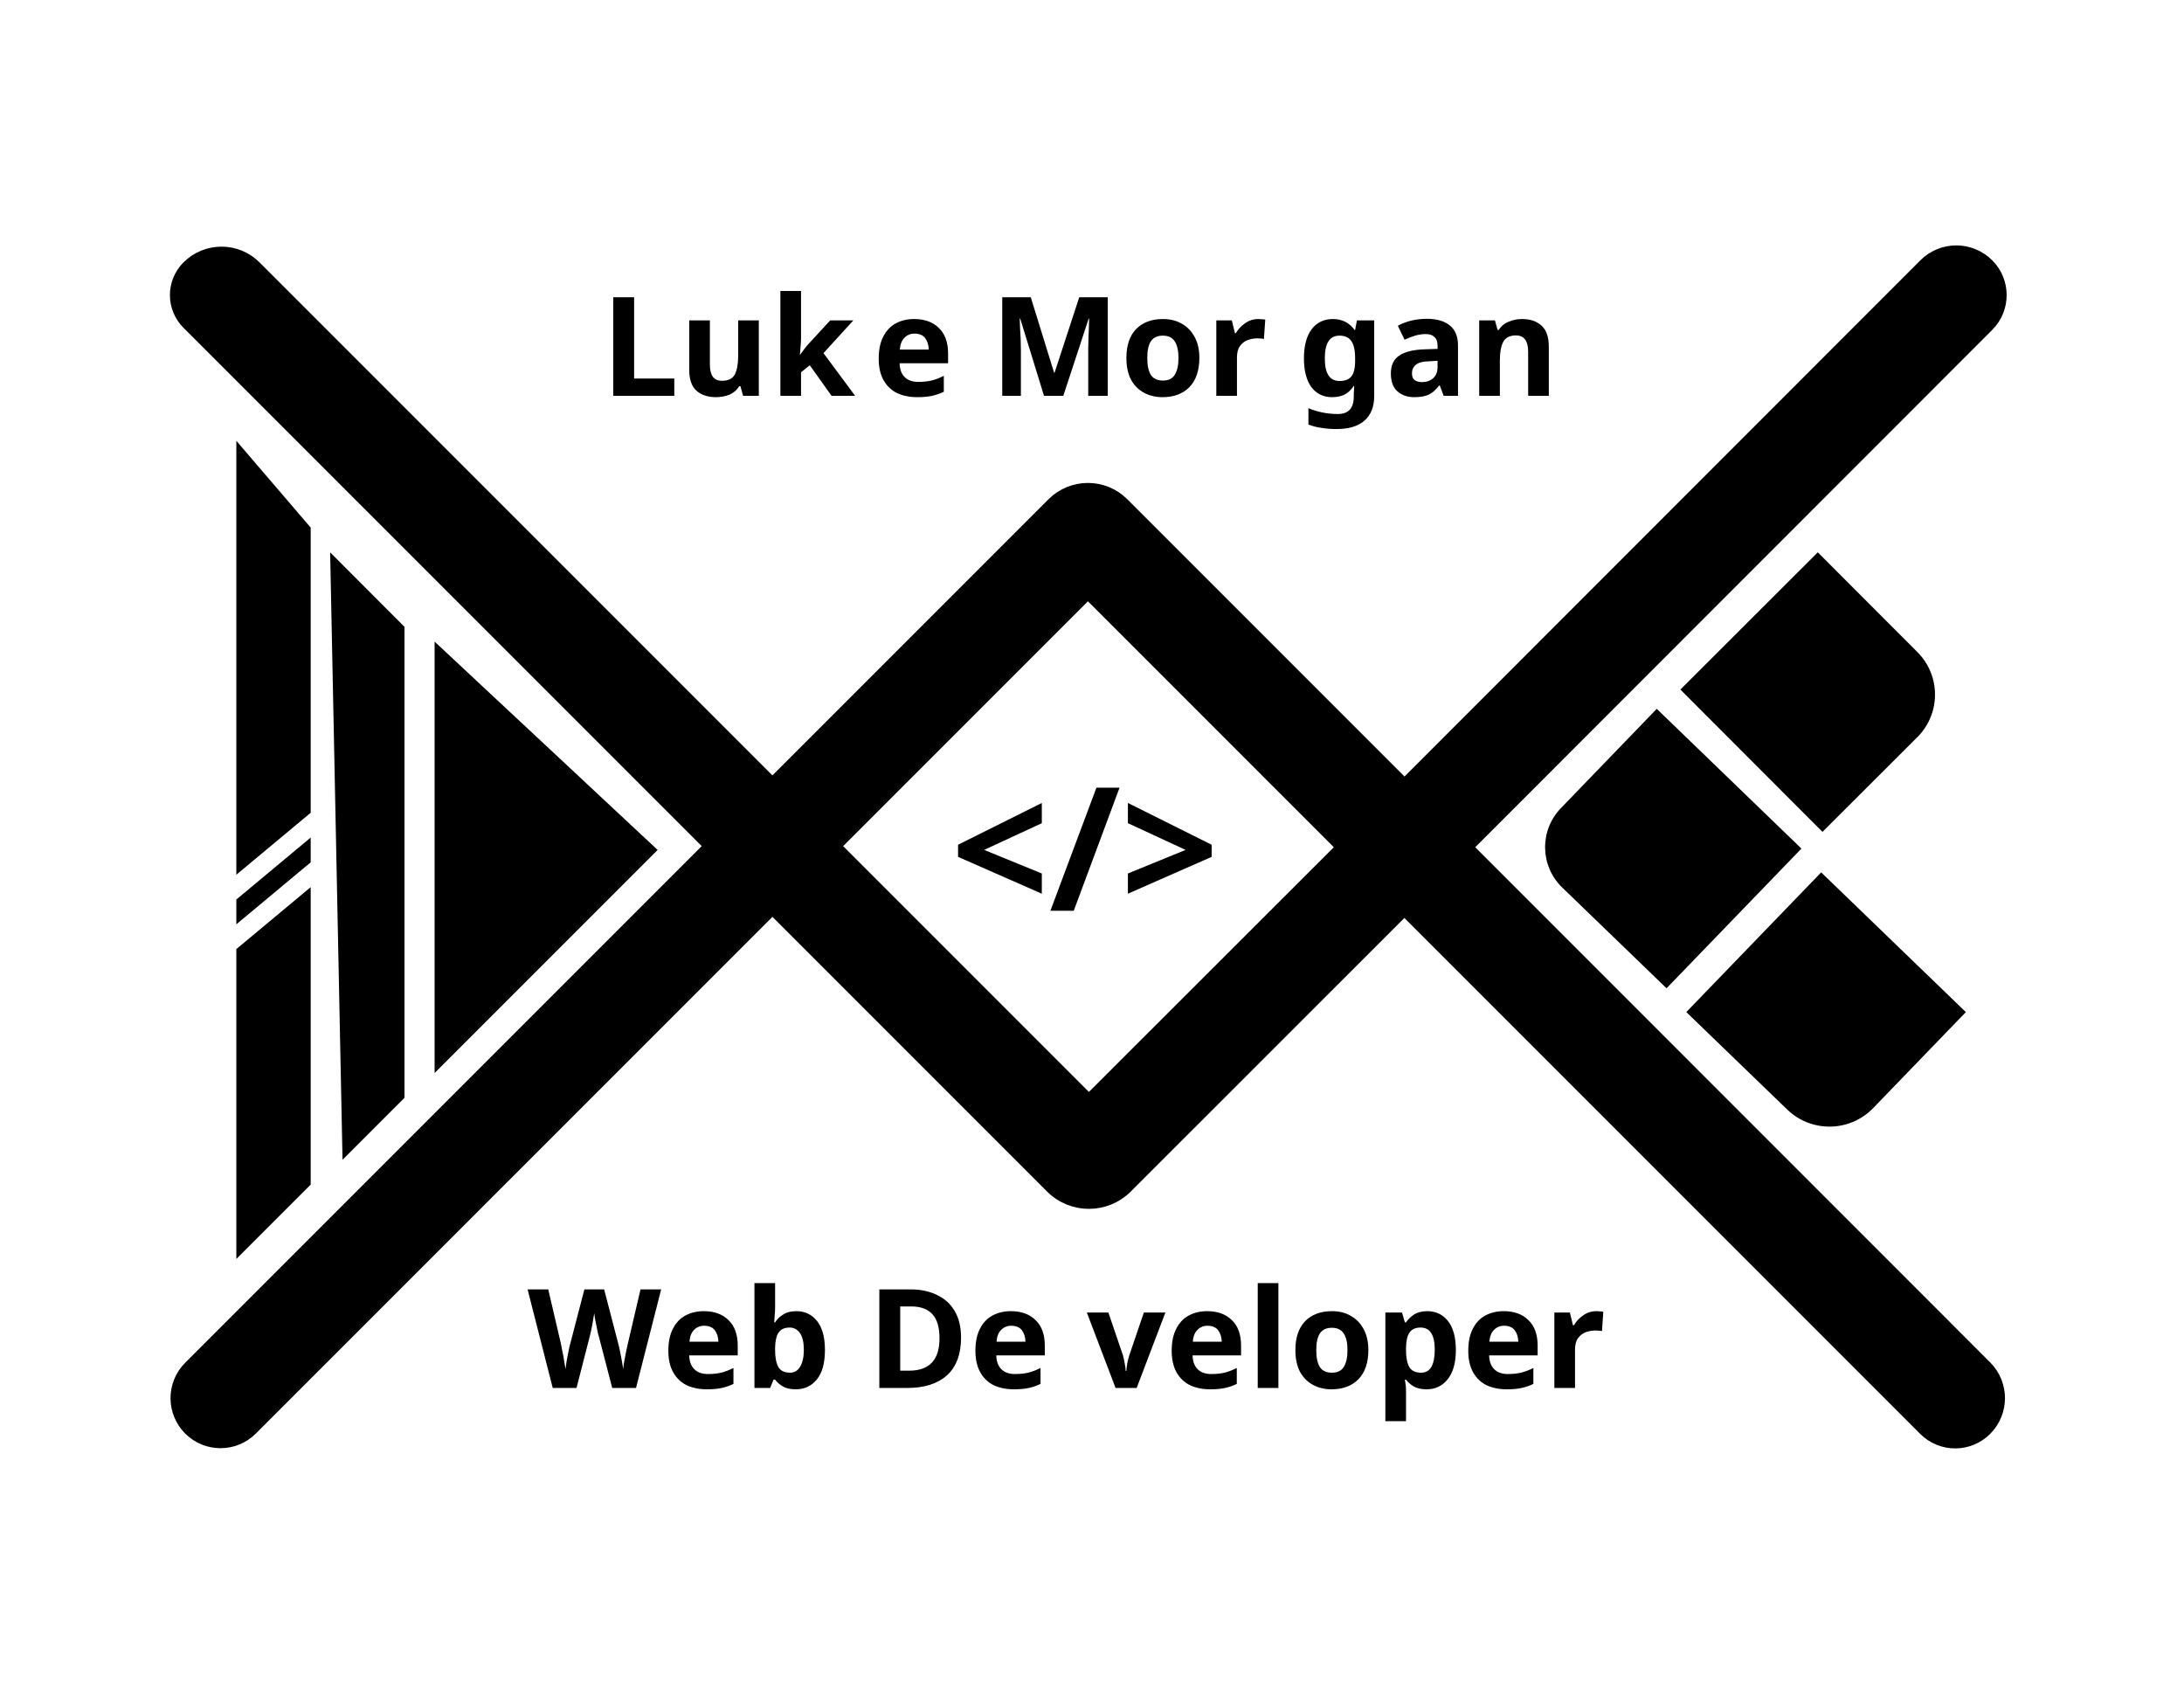
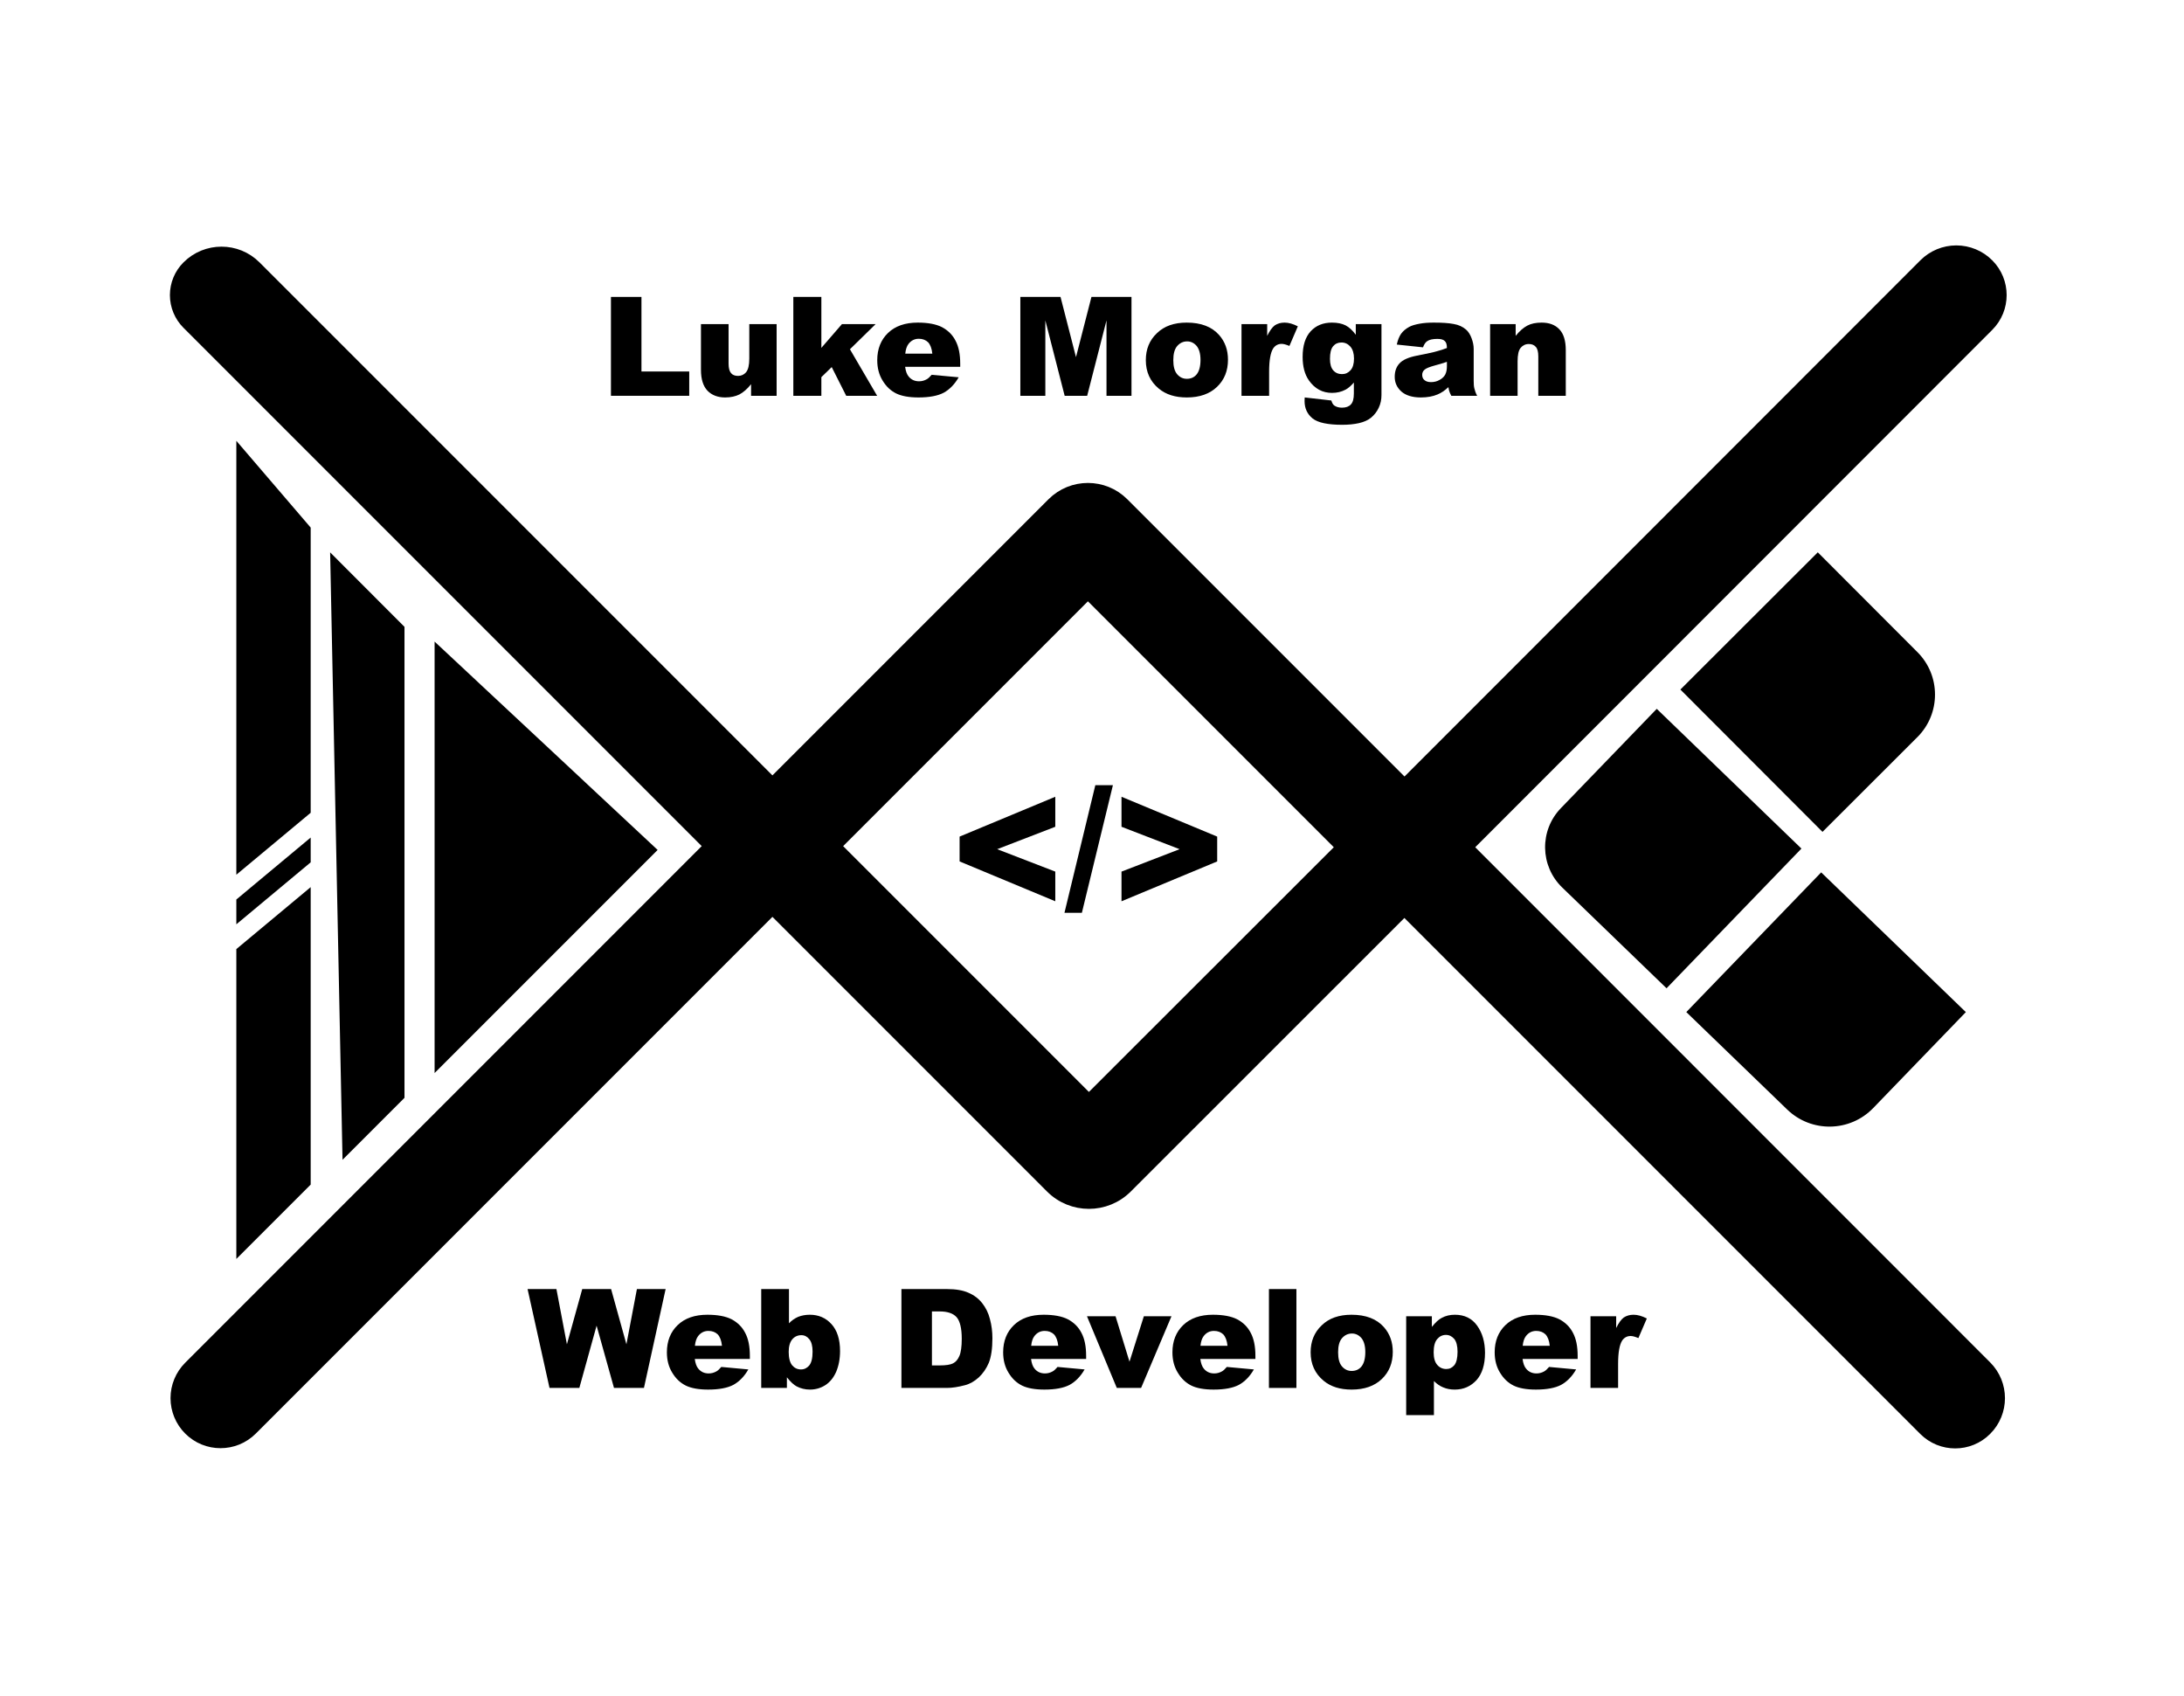
<svg xmlns="http://www.w3.org/2000/svg" width="100%" height="100%" viewBox="0 0 152 118" version="1.1" xml:space="preserve" style="fill-rule:evenodd;clip-rule:evenodd;stroke-miterlimit:10;">
  <g transform="matrix(0.862404,0,0,0.862404,10.4229,14.8501)">
    <path d="M148.338,9.043C149.692,7.688 149.692,5.492 148.337,4.137C148.337,4.137 148.336,4.136 148.336,4.136C147.661,3.461 146.745,3.081 145.79,3.081C144.835,3.082 143.92,3.461 143.245,4.136C133.795,13.591 101.26,46.14 101.26,46.14C101.26,46.14 85.188,30.068 78.538,23.418C76.976,21.856 74.444,21.856 72.882,23.418C66.25,30.05 50.25,46.05 50.25,46.05C50.25,46.05 18.164,13.964 8.507,4.307C7.007,2.807 4.573,2.807 3.073,4.307C3.072,4.308 3.072,4.308 3.071,4.309C2.466,4.914 2.126,5.734 2.126,6.59C2.126,7.446 2.466,8.266 3.071,8.871C12.153,17.953 45.25,51.05 45.25,51.05C45.25,51.05 12.605,83.695 3.211,93.089C2.548,93.752 2.175,94.652 2.175,95.59C2.175,96.528 2.548,97.428 3.211,98.091C3.211,98.091 3.212,98.092 3.213,98.093C4.592,99.472 6.828,99.472 8.207,98.093C17.597,88.703 50.25,56.05 50.25,56.05C50.25,56.05 66,71.8 72.764,78.564C74.435,80.235 77.145,80.235 78.817,78.564C85.565,71.819 101.25,56.14 101.25,56.14C101.25,56.14 133.898,88.788 143.234,98.124C144.596,99.486 146.804,99.486 148.166,98.124C148.167,98.123 148.168,98.122 148.168,98.122C149.567,96.723 149.567,94.456 148.169,93.058C138.748,83.636 106.26,51.14 106.26,51.14C106.26,51.14 139.01,18.375 148.338,9.043ZM75.79,71.59L55.25,51.05L75.71,30.59L96.26,51.14L75.79,71.59Z" style="fill-rule:nonzero;stroke:black;stroke-width:1px;" />
  </g>
  <g transform="matrix(0.862404,0,0,0.862404,10.5925,14.9951)">
    <path d="M123.327,38.249L134.415,27.176C134.415,27.176 139.079,31.847 142.458,35.231C144.35,37.125 144.347,40.194 142.453,42.086C139.196,45.338 134.795,49.733 134.795,49.733L123.327,38.249ZM40.79,51.19L22.79,69.19L22.79,34.38M20.36,33.19L14.36,27.18L15.36,76.19L20.36,71.19M12.79,25.18L6.79,18.18L6.79,53.19L12.79,48.19M6.79,55.19L12.79,50.19L12.79,52.19L6.79,57.19M6.79,59.19L12.79,54.19L12.79,78.19L6.79,84.19M113.791,54.222C111.993,52.486 111.943,49.62 113.679,47.822C116.894,44.492 121.42,39.805 121.42,39.805L133.095,51.08L122.21,62.352C122.21,62.352 117.246,57.558 113.791,54.222ZM123.804,64.272L134.689,53L146.364,64.274C146.364,64.274 142.083,68.707 138.891,72.013C137.006,73.964 133.897,74.019 131.946,72.134C128.51,68.816 123.804,64.272 123.804,64.272Z" style="fill-rule:nonzero;" />
  </g>
  <g transform="matrix(1,0,0,1,-0.180449,7.95916)">
-     <text x="66.342px" y="55.414px" style="font-family:'Arial-Black', 'Arial Black', sans-serif;font-weight:900;font-size:12px;">&lt;/&gt;</text>
+     <g transform="matrix(12,0,0,12,66.3416,55.4138)">
+       <path d="M0.607,-0.055L0.052,-0.286L0.052,-0.43L0.607,-0.661L0.607,-0.487L0.27,-0.357L0.607,-0.227L0.607,-0.055Z" style="fill-rule:nonzero;" />
+     </g>
+     <g transform="matrix(12,0,0,12,74.2635,55.4138)">
+       <path d="M0.179,-0.728L0.281,-0.728L0.101,0.012L0,0.012L0.179,-0.728Z" style="fill-rule:nonzero;" />
+     </g>
+     <g transform="matrix(12,0,0,12,77.5974,55.4138)">
+       <path d="M0.053,-0.055L0.608,-0.286L0.608,-0.43L0.053,-0.661L0.053,-0.487L0.39,-0.357L0.053,-0.227L0.053,-0.055Z" style="fill-rule:nonzero;" />
+     </g>
  </g>
  <g transform="matrix(1,0,0,1,-6.22319,81.4533)">
-     <text x="42.94px" y="15.123px" style="font-family:'Arial-Black', 'Arial Black', sans-serif;font-weight:900;font-size:9.609px;">W<tspan x="52.3px 58.616px " y="15.123px 15.123px ">eb</tspan> De<tspan x="81.864px 87.485px 93.894px " y="15.123px 15.123px 15.123px ">vel</tspan>oper</text>
+     <g transform="matrix(9.60891,0,0,9.60891,42.9401,15.1232)">
+       <path d="M-0,-0.716L0.209,-0.716L0.285,-0.316L0.396,-0.716L0.605,-0.716L0.716,-0.316L0.792,-0.716L1,-0.716L0.843,-0L0.626,-0L0.5,-0.451L0.375,-0L0.159,-0L-0,-0.716Z" style="fill-rule:nonzero;" />
+     </g>
+     <g transform="matrix(9.60891,0,0,9.60891,52.3004,15.1232)">
+       <path d="M0.636,-0.21L0.237,-0.21C0.241,-0.178 0.25,-0.154 0.263,-0.139C0.282,-0.116 0.307,-0.105 0.338,-0.105C0.358,-0.105 0.376,-0.11 0.394,-0.12C0.405,-0.126 0.416,-0.137 0.429,-0.152L0.625,-0.134C0.595,-0.082 0.558,-0.045 0.516,-0.022C0.474,0 0.413,0.012 0.334,0.012C0.265,0.012 0.211,0.002 0.172,-0.017C0.132,-0.037 0.1,-0.067 0.074,-0.11C0.048,-0.152 0.035,-0.201 0.035,-0.258C0.035,-0.339 0.061,-0.405 0.113,-0.455C0.165,-0.505 0.237,-0.53 0.328,-0.53C0.402,-0.53 0.461,-0.519 0.504,-0.497C0.547,-0.474 0.58,-0.442 0.602,-0.399C0.625,-0.356 0.636,-0.301 0.636,-0.232L0.636,-0.21ZM0.434,-0.305C0.43,-0.344 0.419,-0.371 0.403,-0.388C0.386,-0.404 0.364,-0.413 0.336,-0.413C0.305,-0.413 0.28,-0.4 0.261,-0.375C0.249,-0.359 0.241,-0.336 0.238,-0.305L0.434,-0.305Z" style="fill-rule:nonzero;" />
+     </g>
+     <g transform="matrix(9.60891,0,0,9.60891,58.6156,15.1232)">
+       <path d="M0.061,-0.716L0.262,-0.716L0.262,-0.468C0.282,-0.489 0.304,-0.504 0.329,-0.515C0.355,-0.525 0.382,-0.53 0.413,-0.53C0.476,-0.53 0.528,-0.508 0.57,-0.462C0.611,-0.417 0.632,-0.352 0.632,-0.267C0.632,-0.21 0.622,-0.16 0.604,-0.117C0.585,-0.074 0.559,-0.042 0.525,-0.02C0.492,0.001 0.455,0.012 0.414,0.012C0.379,0.012 0.347,0.004 0.318,-0.011C0.297,-0.022 0.273,-0.044 0.247,-0.077L0.247,-0L0.061,-0L0.061,-0.716ZM0.26,-0.261C0.26,-0.216 0.269,-0.184 0.285,-0.164C0.302,-0.144 0.323,-0.134 0.349,-0.134C0.373,-0.134 0.393,-0.144 0.409,-0.163C0.425,-0.183 0.433,-0.216 0.433,-0.263C0.433,-0.304 0.425,-0.334 0.409,-0.353C0.394,-0.372 0.375,-0.382 0.352,-0.382C0.325,-0.382 0.303,-0.372 0.286,-0.352C0.269,-0.332 0.26,-0.301 0.26,-0.261Z" style="fill-rule:nonzero;" />
+     </g>
+     <g transform="matrix(9.60891,0,0,9.60891,68.2292,15.1232)">
+       <path d="M0.076,-0.716L0.405,-0.716C0.47,-0.716 0.522,-0.707 0.562,-0.689C0.602,-0.672 0.635,-0.647 0.661,-0.614C0.687,-0.581 0.706,-0.543 0.717,-0.499C0.729,-0.455 0.735,-0.409 0.735,-0.36C0.735,-0.284 0.726,-0.225 0.709,-0.182C0.691,-0.14 0.667,-0.105 0.636,-0.076C0.605,-0.048 0.572,-0.029 0.537,-0.02C0.488,-0.007 0.444,-0 0.405,-0L0.076,-0L0.076,-0.716ZM0.297,-0.554L0.297,-0.163L0.352,-0.163C0.398,-0.163 0.431,-0.168 0.45,-0.178C0.47,-0.188 0.485,-0.206 0.496,-0.232C0.507,-0.257 0.513,-0.299 0.513,-0.356C0.513,-0.432 0.5,-0.484 0.476,-0.512C0.451,-0.54 0.41,-0.554 0.353,-0.554L0.297,-0.554Z" style="fill-rule:nonzero;" />
+     </g>
+     <g transform="matrix(9.60891,0,0,9.60891,75.7034,15.1232)">
+       <path d="M0.636,-0.21L0.237,-0.21C0.241,-0.178 0.25,-0.154 0.263,-0.139C0.282,-0.116 0.307,-0.105 0.338,-0.105C0.358,-0.105 0.376,-0.11 0.394,-0.12C0.405,-0.126 0.416,-0.137 0.429,-0.152L0.625,-0.134C0.595,-0.082 0.558,-0.045 0.516,-0.022C0.474,0 0.413,0.012 0.334,0.012C0.265,0.012 0.211,0.002 0.172,-0.017C0.132,-0.037 0.1,-0.067 0.074,-0.11C0.048,-0.152 0.035,-0.201 0.035,-0.258C0.035,-0.339 0.061,-0.405 0.113,-0.455C0.165,-0.505 0.237,-0.53 0.328,-0.53C0.402,-0.53 0.461,-0.519 0.504,-0.497C0.547,-0.474 0.58,-0.442 0.602,-0.399C0.625,-0.356 0.636,-0.301 0.636,-0.232L0.636,-0.21ZM0.434,-0.305C0.43,-0.344 0.419,-0.371 0.403,-0.388C0.386,-0.404 0.364,-0.413 0.336,-0.413C0.305,-0.413 0.28,-0.4 0.261,-0.375C0.249,-0.359 0.241,-0.336 0.238,-0.305L0.434,-0.305Z" style="fill-rule:nonzero;" />
+     </g>
+     <g transform="matrix(9.60891,0,0,9.60891,81.8638,15.1232)">
+       <path d="M0.001,-0.519L0.208,-0.519L0.309,-0.19L0.413,-0.519L0.613,-0.519L0.393,-0L0.217,-0L0.001,-0.519Z" style="fill-rule:nonzero;" />
+     </g>
+     <g transform="matrix(9.60891,0,0,9.60891,87.4846,15.1232)">
+       <path d="M0.636,-0.21L0.237,-0.21C0.241,-0.178 0.25,-0.154 0.263,-0.139C0.282,-0.116 0.307,-0.105 0.338,-0.105C0.358,-0.105 0.376,-0.11 0.394,-0.12C0.405,-0.126 0.416,-0.137 0.429,-0.152L0.625,-0.134C0.595,-0.082 0.558,-0.045 0.516,-0.022C0.474,0 0.413,0.012 0.334,0.012C0.265,0.012 0.211,0.002 0.172,-0.017C0.132,-0.037 0.1,-0.067 0.074,-0.11C0.048,-0.152 0.035,-0.201 0.035,-0.258C0.035,-0.339 0.061,-0.405 0.113,-0.455C0.165,-0.505 0.237,-0.53 0.328,-0.53C0.402,-0.53 0.461,-0.519 0.504,-0.497C0.547,-0.474 0.58,-0.442 0.602,-0.399C0.625,-0.356 0.636,-0.301 0.636,-0.232L0.636,-0.21ZM0.434,-0.305C0.43,-0.344 0.419,-0.371 0.403,-0.388C0.386,-0.404 0.364,-0.413 0.336,-0.413C0.305,-0.413 0.28,-0.4 0.261,-0.375C0.249,-0.359 0.241,-0.336 0.238,-0.305L0.434,-0.305Z" style="fill-rule:nonzero;" />
+     </g>
+     <g transform="matrix(9.60891,0,0,9.60891,93.8937,15.1232)">
+       <rect x="0.067" y="-0.716" width="0.199" height="0.716" style="fill-rule:nonzero;" />
+     </g>
+     <g transform="matrix(9.60891,0,0,9.60891,97.0935,15.1232)">
+       <path d="M0.036,-0.258C0.036,-0.337 0.062,-0.402 0.116,-0.453C0.169,-0.505 0.241,-0.53 0.332,-0.53C0.436,-0.53 0.514,-0.5 0.567,-0.44C0.61,-0.391 0.631,-0.332 0.631,-0.261C0.631,-0.181 0.605,-0.116 0.552,-0.065C0.499,-0.014 0.426,0.012 0.333,0.012C0.249,0.012 0.182,-0.009 0.13,-0.052C0.067,-0.104 0.036,-0.173 0.036,-0.258ZM0.235,-0.258C0.235,-0.212 0.244,-0.178 0.263,-0.156C0.282,-0.134 0.305,-0.123 0.333,-0.123C0.362,-0.123 0.386,-0.133 0.404,-0.155C0.422,-0.177 0.432,-0.212 0.432,-0.26C0.432,-0.305 0.422,-0.339 0.404,-0.361C0.385,-0.383 0.362,-0.394 0.335,-0.394C0.306,-0.394 0.282,-0.382 0.263,-0.36C0.244,-0.338 0.235,-0.304 0.235,-0.258Z" style="fill-rule:nonzero;" />
+     </g>
+     <g transform="matrix(9.60891,0,0,9.60891,103.503,15.1232)">
+       <path d="M0.061,0.197L0.061,-0.519L0.247,-0.519L0.247,-0.442C0.273,-0.474 0.296,-0.496 0.318,-0.507C0.347,-0.523 0.379,-0.53 0.414,-0.53C0.483,-0.53 0.537,-0.504 0.575,-0.451C0.613,-0.398 0.632,-0.332 0.632,-0.254C0.632,-0.168 0.611,-0.102 0.57,-0.056C0.528,-0.011 0.476,0.012 0.413,0.012C0.382,0.012 0.355,0.007 0.329,-0.004C0.304,-0.014 0.282,-0.03 0.262,-0.05L0.262,0.197L0.061,0.197ZM0.26,-0.258C0.26,-0.217 0.269,-0.186 0.286,-0.167C0.303,-0.147 0.325,-0.137 0.352,-0.137C0.375,-0.137 0.394,-0.146 0.41,-0.165C0.425,-0.184 0.433,-0.217 0.433,-0.262C0.433,-0.304 0.425,-0.335 0.409,-0.355C0.392,-0.374 0.373,-0.384 0.349,-0.384C0.324,-0.384 0.303,-0.374 0.286,-0.354C0.269,-0.335 0.26,-0.302 0.26,-0.258Z" style="fill-rule:nonzero;" />
+     </g>
+     <g transform="matrix(9.60891,0,0,9.60891,109.912,15.1232)">
+       <path d="M0.636,-0.21L0.237,-0.21C0.241,-0.178 0.25,-0.154 0.263,-0.139C0.282,-0.116 0.307,-0.105 0.338,-0.105C0.358,-0.105 0.376,-0.11 0.394,-0.12C0.405,-0.126 0.416,-0.137 0.429,-0.152L0.625,-0.134C0.595,-0.082 0.558,-0.045 0.516,-0.022C0.474,0 0.413,0.012 0.334,0.012C0.265,0.012 0.211,0.002 0.172,-0.017C0.132,-0.037 0.1,-0.067 0.074,-0.11C0.048,-0.152 0.035,-0.201 0.035,-0.258C0.035,-0.339 0.061,-0.405 0.113,-0.455C0.165,-0.505 0.237,-0.53 0.328,-0.53C0.402,-0.53 0.461,-0.519 0.504,-0.497C0.547,-0.474 0.58,-0.442 0.602,-0.399C0.625,-0.356 0.636,-0.301 0.636,-0.232L0.636,-0.21ZM0.434,-0.305C0.43,-0.344 0.419,-0.371 0.403,-0.388C0.386,-0.404 0.364,-0.413 0.336,-0.413C0.305,-0.413 0.28,-0.4 0.261,-0.375C0.249,-0.359 0.241,-0.336 0.238,-0.305L0.434,-0.305Z" style="fill-rule:nonzero;" />
+     </g>
+     <g transform="matrix(9.60891,0,0,9.60891,116.321,15.1232)">
+       <path d="M0.062,-0.519L0.248,-0.519L0.248,-0.434C0.266,-0.47 0.284,-0.496 0.303,-0.51C0.323,-0.523 0.346,-0.53 0.374,-0.53C0.403,-0.53 0.435,-0.521 0.47,-0.503L0.409,-0.361C0.385,-0.371 0.367,-0.376 0.353,-0.376C0.327,-0.376 0.307,-0.365 0.292,-0.344C0.272,-0.313 0.262,-0.257 0.262,-0.174L0.262,-0L0.062,-0L0.062,-0.519Z" style="fill-rule:nonzero;" />
+     </g>
  </g>
  <g transform="matrix(1,0,0,1,-1.12162,12.4173)">
-     <text x="42.94px" y="15.123px" style="font-family:'Arial-Black', 'Arial Black', sans-serif;font-weight:900;font-size:9.609px;">Luk<tspan x="61.839px 68.248px " y="15.123px 15.123px ">e </tspan>Mor<tspan x="91.435px 97.844px " y="15.123px 15.123px ">ga</tspan>n</text>
+     <g transform="matrix(9.60891,0,0,9.60891,42.9401,15.1232)">
+       <path d="M0.073,-0.716L0.294,-0.716L0.294,-0.176L0.64,-0.176L0.64,-0L0.073,-0L0.073,-0.716Z" style="fill-rule:nonzero;" />
+     </g>
+     <g transform="matrix(9.60891,0,0,9.60891,49.3492,15.1232)">
+       <path d="M0.606,-0L0.421,-0L0.421,-0.084C0.393,-0.049 0.365,-0.025 0.337,-0.01C0.309,0.004 0.274,0.012 0.233,0.012C0.179,0.012 0.136,-0.005 0.105,-0.037C0.074,-0.07 0.058,-0.12 0.058,-0.188L0.058,-0.519L0.258,-0.519L0.258,-0.233C0.258,-0.201 0.264,-0.178 0.276,-0.164C0.288,-0.15 0.305,-0.144 0.327,-0.144C0.35,-0.144 0.37,-0.153 0.385,-0.171C0.4,-0.189 0.408,-0.222 0.408,-0.269L0.408,-0.519L0.606,-0.519L0.606,-0Z" style="fill-rule:nonzero;" />
+     </g>
+     <g transform="matrix(9.60891,0,0,9.60891,55.7583,15.1232)">
+       <path d="M0.06,-0.716L0.263,-0.716L0.263,-0.347L0.412,-0.519L0.656,-0.519L0.47,-0.337L0.667,-0L0.443,-0L0.338,-0.208L0.263,-0.135L0.263,-0L0.06,-0L0.06,-0.716Z" style="fill-rule:nonzero;" />
+     </g>
+     <g transform="matrix(9.60891,0,0,9.60891,61.8389,15.1232)">
+       <path d="M0.636,-0.21L0.237,-0.21C0.241,-0.178 0.25,-0.154 0.263,-0.139C0.282,-0.116 0.307,-0.105 0.338,-0.105C0.358,-0.105 0.376,-0.11 0.394,-0.12C0.405,-0.126 0.416,-0.137 0.429,-0.152L0.625,-0.134C0.595,-0.082 0.558,-0.045 0.516,-0.022C0.474,0 0.413,0.012 0.334,0.012C0.265,0.012 0.211,0.002 0.172,-0.017C0.132,-0.037 0.1,-0.067 0.074,-0.11C0.048,-0.152 0.035,-0.201 0.035,-0.258C0.035,-0.339 0.061,-0.405 0.113,-0.455C0.165,-0.505 0.237,-0.53 0.328,-0.53C0.402,-0.53 0.461,-0.519 0.504,-0.497C0.547,-0.474 0.58,-0.442 0.602,-0.399C0.625,-0.356 0.636,-0.301 0.636,-0.232L0.636,-0.21ZM0.434,-0.305C0.43,-0.344 0.419,-0.371 0.403,-0.388C0.386,-0.404 0.364,-0.413 0.336,-0.413C0.305,-0.413 0.28,-0.4 0.261,-0.375C0.249,-0.359 0.241,-0.336 0.238,-0.305L0.434,-0.305Z" style="fill-rule:nonzero;" />
+     </g>
+     <g transform="matrix(9.60891,0,0,9.60891,71.4525,15.1232)">
+       <path d="M0.071,-0.716L0.362,-0.716L0.474,-0.28L0.586,-0.716L0.876,-0.716L0.876,-0L0.695,-0L0.695,-0.546L0.555,-0L0.392,-0L0.252,-0.546L0.252,-0L0.071,-0L0.071,-0.716Z" style="fill-rule:nonzero;" />
+     </g>
+     <g transform="matrix(9.60891,0,0,9.60891,80.5219,15.1232)">
+       <path d="M0.036,-0.258C0.036,-0.337 0.062,-0.402 0.116,-0.453C0.169,-0.505 0.241,-0.53 0.332,-0.53C0.436,-0.53 0.514,-0.5 0.567,-0.44C0.61,-0.391 0.631,-0.332 0.631,-0.261C0.631,-0.181 0.605,-0.116 0.552,-0.065C0.499,-0.014 0.426,0.012 0.333,0.012C0.249,0.012 0.182,-0.009 0.13,-0.052C0.067,-0.104 0.036,-0.173 0.036,-0.258ZM0.235,-0.258C0.235,-0.212 0.244,-0.178 0.263,-0.156C0.282,-0.134 0.305,-0.123 0.333,-0.123C0.362,-0.123 0.386,-0.133 0.404,-0.155C0.422,-0.177 0.432,-0.212 0.432,-0.26C0.432,-0.305 0.422,-0.339 0.404,-0.361C0.385,-0.383 0.362,-0.394 0.335,-0.394C0.306,-0.394 0.282,-0.382 0.263,-0.36C0.244,-0.338 0.235,-0.304 0.235,-0.258Z" style="fill-rule:nonzero;" />
+     </g>
+     <g transform="matrix(9.60891,0,0,9.60891,86.931,15.1232)">
+       <path d="M0.062,-0.519L0.248,-0.519L0.248,-0.434C0.266,-0.47 0.284,-0.496 0.303,-0.51C0.323,-0.523 0.346,-0.53 0.374,-0.53C0.403,-0.53 0.435,-0.521 0.47,-0.503L0.409,-0.361C0.385,-0.371 0.367,-0.376 0.353,-0.376C0.327,-0.376 0.307,-0.365 0.292,-0.344C0.272,-0.313 0.262,-0.257 0.262,-0.174L0.262,-0L0.062,-0L0.062,-0.519Z" style="fill-rule:nonzero;" />
+     </g>
+     <g transform="matrix(9.60891,0,0,9.60891,91.4351,15.1232)">
+       <path d="M0.421,-0.519L0.607,-0.519L0.607,-0.029L0.607,-0.006C0.607,0.027 0.601,0.058 0.587,0.087C0.573,0.117 0.554,0.14 0.531,0.159C0.509,0.177 0.479,0.19 0.444,0.198C0.409,0.206 0.368,0.21 0.323,0.21C0.219,0.21 0.147,0.195 0.108,0.164C0.069,0.132 0.05,0.09 0.05,0.038C0.05,0.032 0.05,0.023 0.051,0.012L0.244,0.034C0.249,0.052 0.256,0.064 0.266,0.071C0.281,0.081 0.299,0.086 0.321,0.086C0.35,0.086 0.371,0.078 0.385,0.063C0.4,0.048 0.407,0.021 0.407,-0.017L0.407,-0.096C0.387,-0.073 0.368,-0.056 0.348,-0.045C0.318,-0.029 0.285,-0.021 0.249,-0.021C0.18,-0.021 0.124,-0.051 0.081,-0.112C0.051,-0.155 0.036,-0.212 0.036,-0.282C0.036,-0.363 0.055,-0.424 0.094,-0.467C0.133,-0.509 0.184,-0.53 0.248,-0.53C0.288,-0.53 0.321,-0.523 0.347,-0.51C0.374,-0.496 0.398,-0.473 0.421,-0.442L0.421,-0.519ZM0.234,-0.267C0.234,-0.23 0.242,-0.202 0.258,-0.184C0.274,-0.166 0.295,-0.157 0.321,-0.157C0.346,-0.157 0.366,-0.166 0.383,-0.185C0.4,-0.204 0.408,-0.232 0.408,-0.27C0.408,-0.307 0.399,-0.336 0.382,-0.356C0.364,-0.376 0.343,-0.386 0.317,-0.386C0.292,-0.386 0.272,-0.377 0.257,-0.359C0.241,-0.34 0.234,-0.31 0.234,-0.267Z" style="fill-rule:nonzero;" />
+     </g>
+     <g transform="matrix(9.60891,0,0,9.60891,97.8442,15.1232)">
+       <path d="M0.241,-0.351L0.051,-0.371C0.058,-0.404 0.069,-0.43 0.082,-0.449C0.096,-0.468 0.115,-0.485 0.141,-0.499C0.159,-0.509 0.184,-0.516 0.216,-0.522C0.248,-0.528 0.282,-0.53 0.319,-0.53C0.379,-0.53 0.427,-0.527 0.463,-0.52C0.499,-0.514 0.529,-0.5 0.553,-0.479C0.57,-0.464 0.583,-0.443 0.593,-0.416C0.603,-0.389 0.608,-0.364 0.608,-0.339L0.608,-0.11C0.608,-0.086 0.609,-0.067 0.613,-0.053C0.616,-0.039 0.622,-0.021 0.633,-0L0.446,-0C0.439,-0.013 0.434,-0.024 0.432,-0.031C0.429,-0.038 0.427,-0.049 0.425,-0.063C0.399,-0.038 0.373,-0.021 0.347,-0.01C0.312,0.005 0.271,0.012 0.225,0.012C0.163,0.012 0.116,-0.003 0.084,-0.031C0.052,-0.06 0.036,-0.095 0.036,-0.137C0.036,-0.177 0.047,-0.209 0.07,-0.234C0.093,-0.26 0.136,-0.279 0.198,-0.291C0.273,-0.306 0.321,-0.316 0.343,-0.323C0.365,-0.329 0.389,-0.336 0.414,-0.346C0.414,-0.371 0.409,-0.388 0.398,-0.397C0.388,-0.407 0.371,-0.412 0.345,-0.412C0.313,-0.412 0.288,-0.407 0.272,-0.396C0.259,-0.388 0.249,-0.373 0.241,-0.351ZM0.414,-0.246C0.386,-0.236 0.358,-0.228 0.328,-0.22C0.288,-0.209 0.262,-0.199 0.251,-0.188C0.24,-0.178 0.235,-0.166 0.235,-0.152C0.235,-0.136 0.24,-0.123 0.251,-0.114C0.262,-0.104 0.278,-0.099 0.299,-0.099C0.321,-0.099 0.342,-0.104 0.361,-0.115C0.38,-0.125 0.394,-0.139 0.402,-0.154C0.41,-0.17 0.414,-0.19 0.414,-0.214L0.414,-0.246Z" style="fill-rule:nonzero;" />
+     </g>
+     <g transform="matrix(9.60891,0,0,9.60891,104.253,15.1232)">
+       <path d="M0.06,-0.519L0.245,-0.519L0.245,-0.434C0.273,-0.469 0.301,-0.493 0.329,-0.508C0.357,-0.523 0.392,-0.53 0.433,-0.53C0.488,-0.53 0.531,-0.514 0.562,-0.481C0.593,-0.448 0.608,-0.398 0.608,-0.33L0.608,-0L0.409,-0L0.409,-0.285C0.409,-0.318 0.403,-0.341 0.391,-0.354C0.379,-0.368 0.362,-0.375 0.34,-0.375C0.316,-0.375 0.296,-0.365 0.281,-0.347C0.266,-0.329 0.259,-0.296 0.259,-0.249L0.259,-0L0.06,-0L0.06,-0.519Z" style="fill-rule:nonzero;" />
+     </g>
  </g>
</svg>
